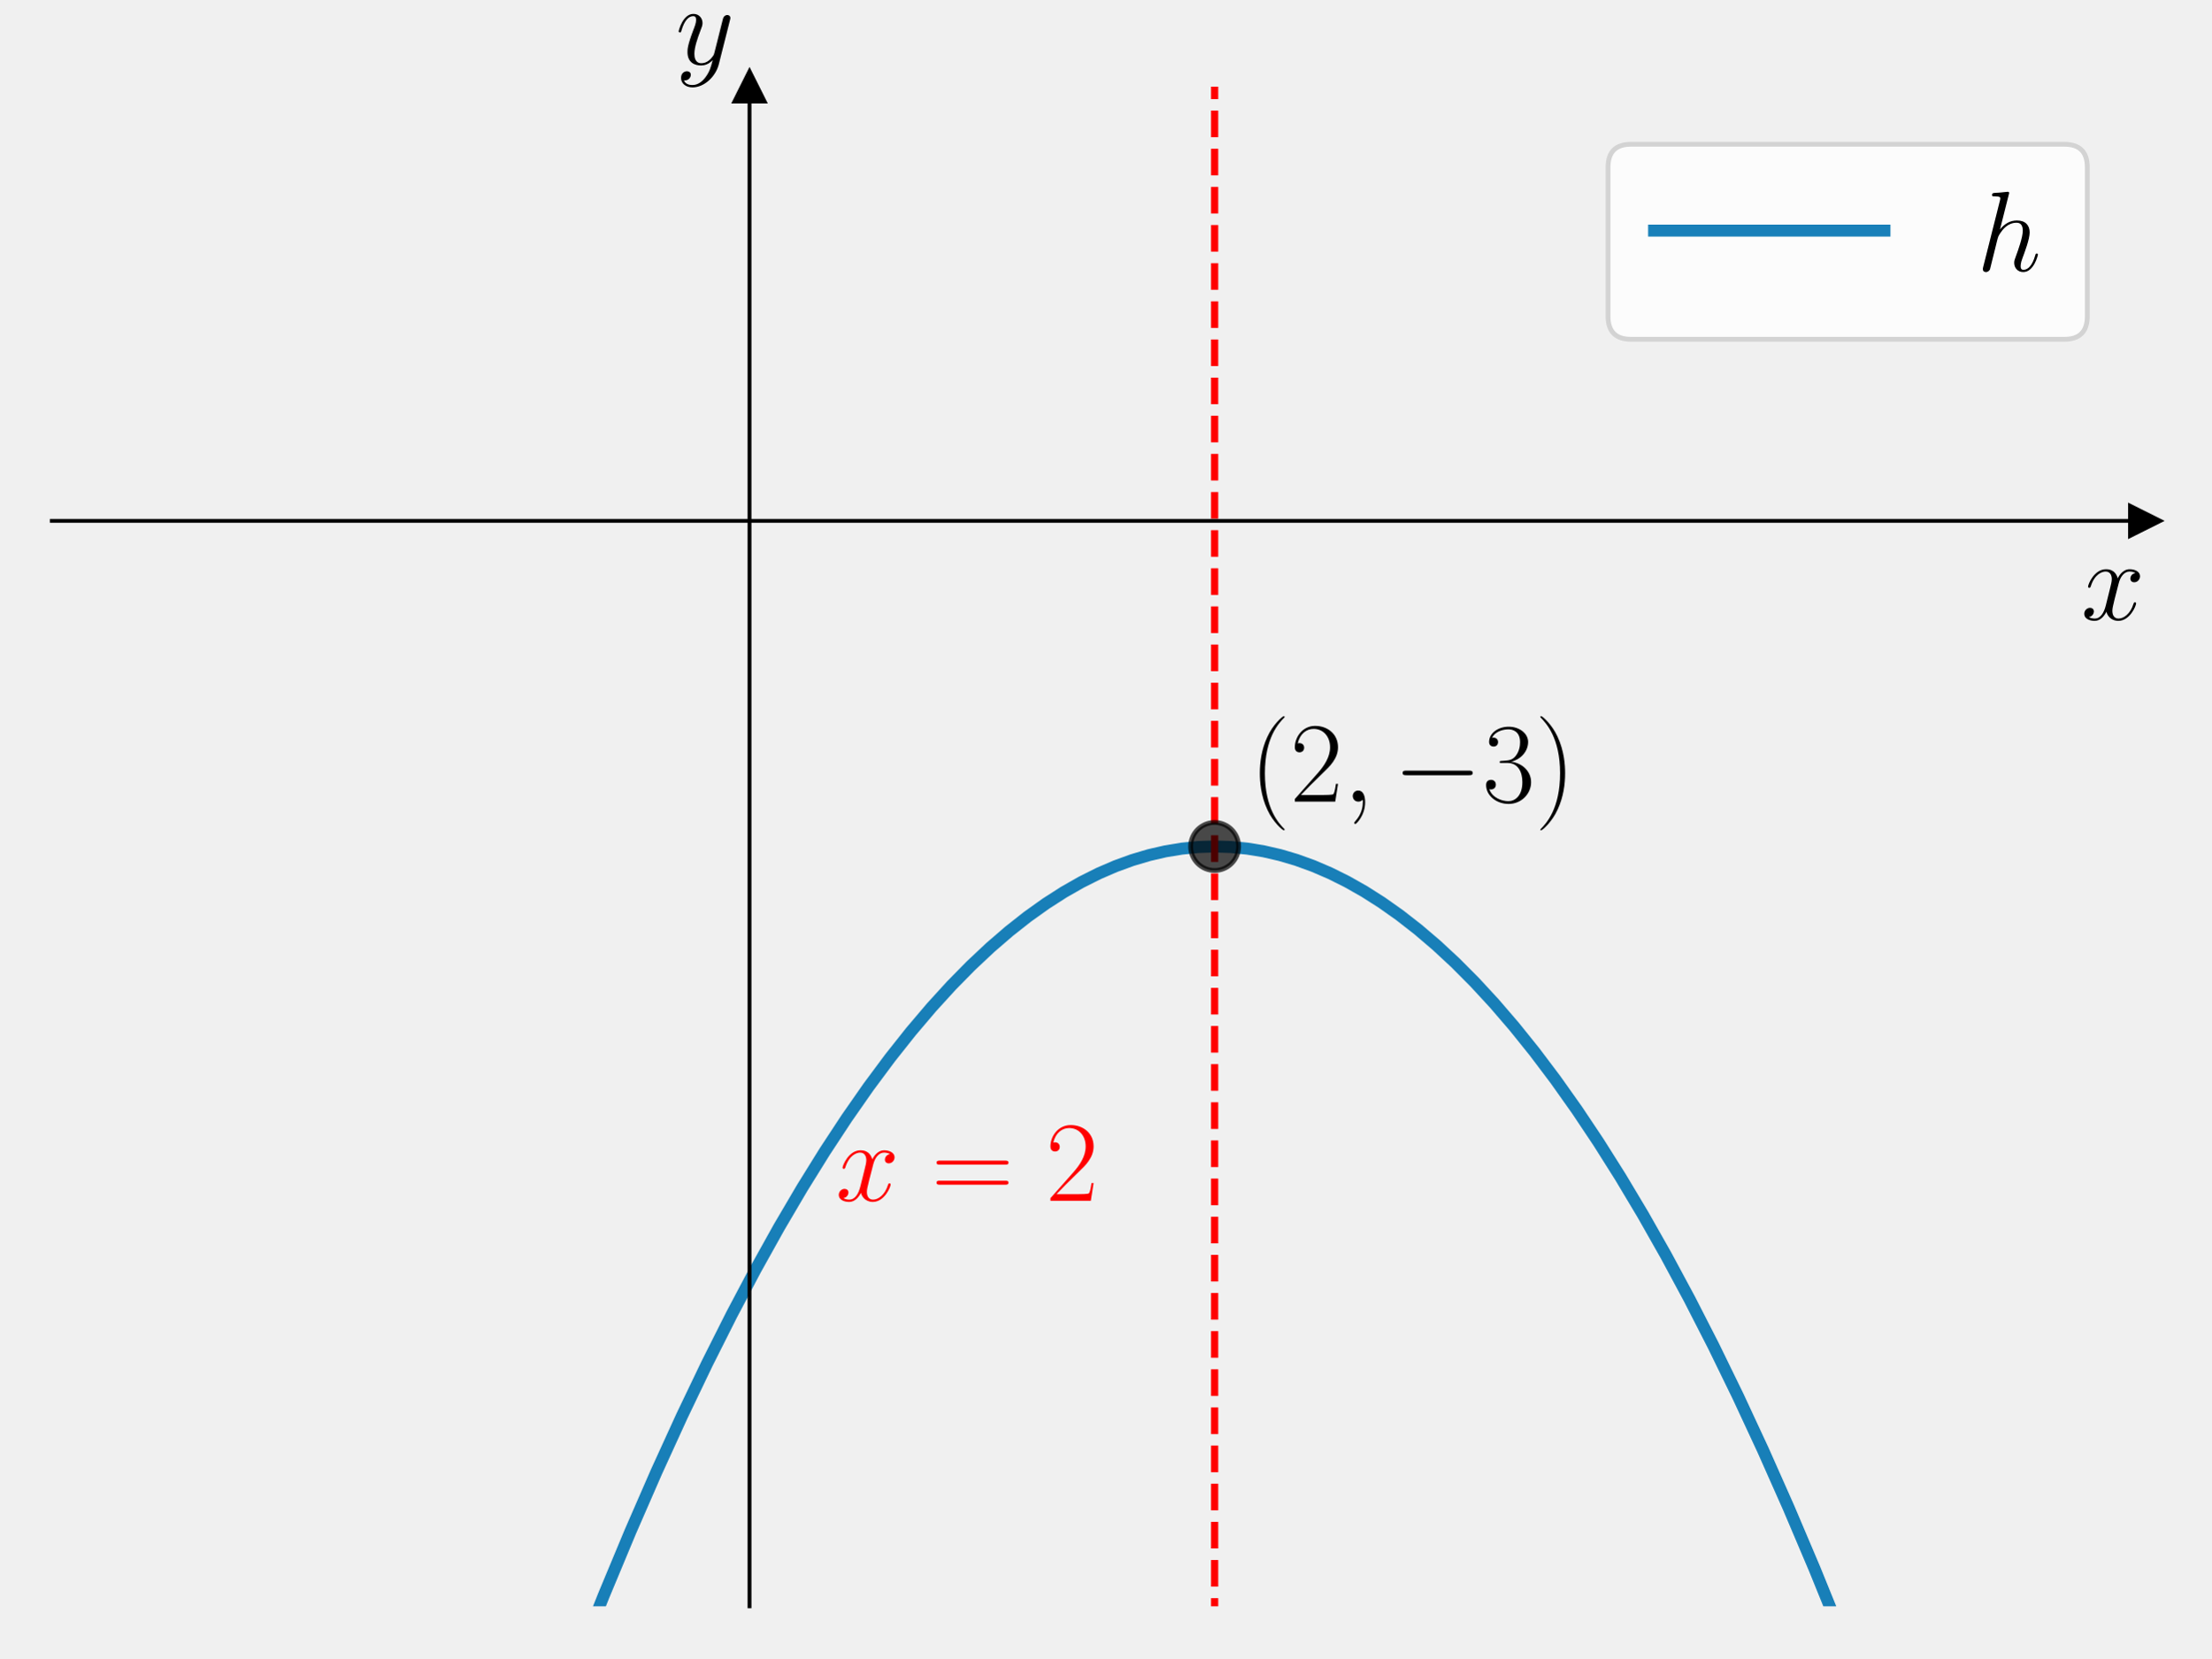
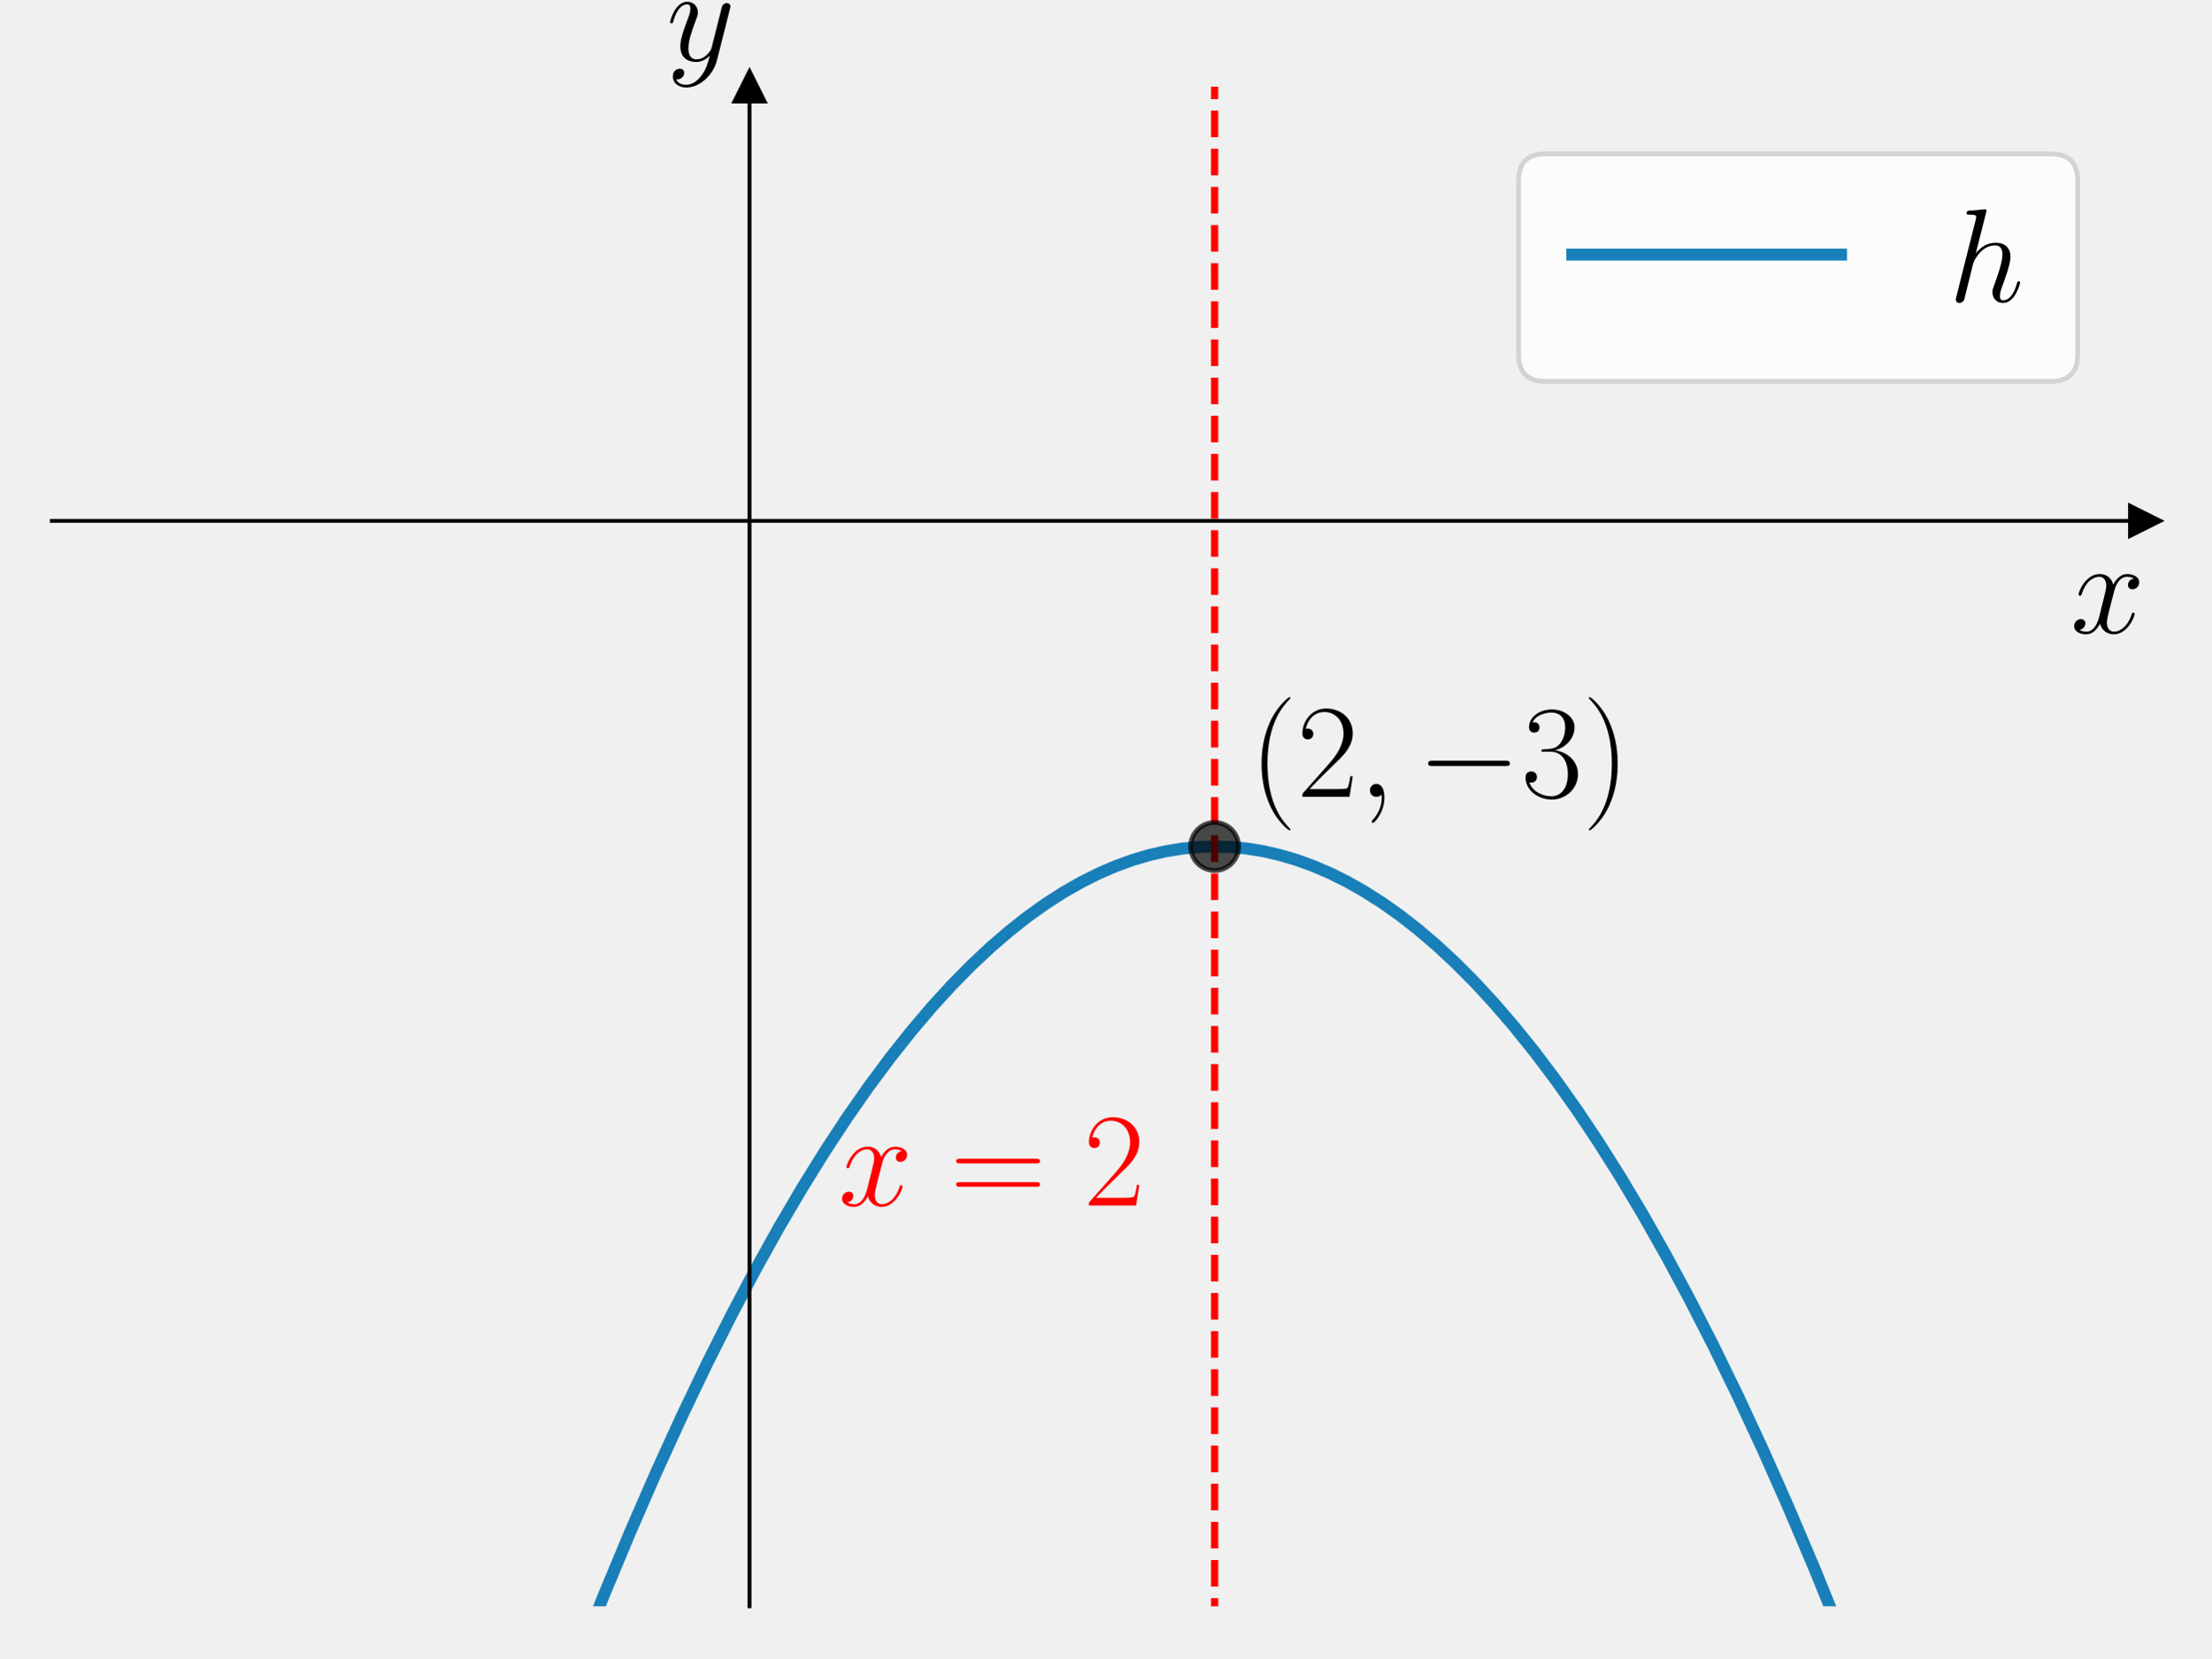
<svg xmlns="http://www.w3.org/2000/svg" xmlns:xlink="http://www.w3.org/1999/xlink" width="460.8pt" height="345.6pt" viewBox="0 0 460.8 345.6" version="1.1">
  <defs>
    <style type="text/css">*{stroke-linejoin: round; stroke-linecap: butt}</style>
  </defs>
  <g id="figure_1">
    <g id="patch_1">
      <path d="M 0 345.6  L 460.8 345.6  L 460.8 0  L 0 0  L 0 345.6  z " style="fill: none" />
    </g>
    <g id="axes_1">
      <g id="patch_2">
        <path d="M 10.8 334.8  L 447 334.8  L 447 18.065  L 10.8 18.065  L 10.8 334.8  z " style="fill: none" />
      </g>
      <g id="matplotlib.axis_1">
        <g id="text_1">
-           <g transform="translate(433.6958 129.1648) scale(0.24 -0.24)">
+           <g transform="translate(431.4785 131.9322) scale(0.28 -0.28)">
            <defs>
              <path id="CMMI12-78" d="M 3034 2606  C 2829 2567 2752 2414 2752 2293  C 2752 2139 2874 2088 2963 2088  C 3155 2088 3290 2254 3290 2427  C 3290 2695 2982 2816 2714 2816  C 2323 2816 2106 2433 2048 2312  C 1901 2816 1504 2816 1389 2816  C 736 2816 390 1980 390 1839  C 390 1814 416 1782 461 1782  C 512 1782 525 1820 538 1846  C 755 2555 1184 2689 1370 2689  C 1658 2689 1715 2420 1715 2267  C 1715 2127 1677 1980 1600 1673  L 1382 798  C 1286 415 1101 64 762 64  C 730 64 570 64 435 147  C 666 192 717 383 717 460  C 717 588 621 664 499 664  C 346 664 179 530 179 326  C 179 57 480 -64 755 -64  C 1062 -64 1280 179 1414 441  C 1517 64 1837 -64 2074 -64  C 2726 -64 3072 773 3072 913  C 3072 945 3046 971 3008 971  C 2950 971 2944 939 2925 888  C 2752 326 2381 64 2093 64  C 1869 64 1747 230 1747 492  C 1747 632 1773 734 1875 1156  L 2099 2024  C 2195 2408 2413 2689 2707 2689  C 2720 2689 2899 2689 3034 2606  z " transform="scale(0.015625)" />
            </defs>
            <use xlink:href="#CMMI12-78" transform="scale(0.996264)" />
          </g>
        </g>
      </g>
      <g id="matplotlib.axis_2">
        <g id="text_2">
-           <g transform="translate(140.7846 13.41377) scale(0.24 -0.24)">
+           <g transform="translate(138.882 12.63865) scale(0.28 -0.28)">
            <defs>
              <path id="CMMI12-79" d="M 1683 -700  C 1510 -939 1261 -1152 947 -1152  C 870 -1152 563 -1152 467 -889  C 486 -895 518 -895 531 -895  C 723 -895 851 -729 851 -582  C 851 -435 730 -384 634 -384  C 531 -384 307 -458 307 -759  C 307 -1071 582 -1286 947 -1286  C 1587 -1286 2234 -700 2413 6  L 3040 2485  C 3046 2517 3059 2556 3059 2594  C 3059 2689 2982 2753 2886 2753  C 2829 2753 2694 2727 2643 2535  L 2170 658  C 2138 543 2138 530 2086 460  C 1958 281 1747 64 1440 64  C 1082 64 1050 415 1050 588  C 1050 952 1222 1443 1395 1903  C 1466 2088 1504 2178 1504 2305  C 1504 2574 1312 2816 998 2816  C 410 2816 173 1890 173 1839  C 173 1814 198 1782 243 1782  C 301 1782 307 1807 333 1897  C 486 2433 730 2689 979 2689  C 1037 2689 1146 2689 1146 2478  C 1146 2312 1075 2127 979 1884  C 666 1047 666 837 666 683  C 666 77 1101 -64 1421 -64  C 1606 -64 1837 -6 2061 230  L 2067 224  C 1971 -147 1907 -392 1683 -700  z " transform="scale(0.015625)" />
            </defs>
            <use xlink:href="#CMMI12-79" transform="scale(0.996264)" />
          </g>
        </g>
      </g>
      <g id="line2d_1">
        <defs>
-           <path id="m6d7d2f98ba" d="M 3 0  L -3 -3  L -3 3  z " style="stroke: #000000; stroke-linejoin: miter" />
+           <path id="mcfaa5e8350" d="M 3 0  L -3 -3  L -3 3  z " style="stroke: #000000; stroke-linejoin: miter" />
        </defs>
        <g>
-           <use xlink:href="#m6d7d2f98ba" x="447" y="108.56" style="stroke: #000000; stroke-linejoin: miter" />
+           <use xlink:href="#mcfaa5e8350" x="447" y="108.56" style="stroke: #000000; stroke-linejoin: miter" />
        </g>
      </g>
      <g id="line2d_2">
        <defs>
-           <path id="m994d91a855" d="M 0 -3  L -3 3  L 3 3  z " style="stroke: #000000; stroke-linejoin: miter" />
+           <path id="mb83a077ef4" d="M 0 -3  L -3 3  L 3 3  z " style="stroke: #000000; stroke-linejoin: miter" />
        </defs>
        <g>
-           <use xlink:href="#m994d91a855" x="156.2" y="18.065" style="stroke: #000000; stroke-linejoin: miter" />
+           <use xlink:href="#mb83a077ef4" x="156.2" y="18.065" style="stroke: #000000; stroke-linejoin: miter" />
        </g>
      </g>
      <g id="line2d_3">
-         <path d="M 120.211 346.6  L 125.842 332.489  L 131.381 319.203  L 136.813 306.746  L 142.139 295.086  L 147.359 284.189  L 152.472 274.023  L 157.478 264.557  L 162.378 255.76  L 167.172 247.602  L 171.858 240.052  L 176.439 233.084  L 181.019 226.519  L 185.493 220.497  L 189.86 214.991  L 194.121 209.972  L 198.275 205.416  L 202.323 201.297  L 206.371 197.493  L 210.312 194.093  L 214.147 191.071  L 217.982 188.333  L 221.71 185.942  L 225.332 183.877  L 228.953 182.063  L 232.468 180.545  L 235.984 179.265  L 239.499 178.223  L 242.907 177.439  L 246.316 176.88  L 249.725 176.544  L 253.133 176.432  L 256.542 176.544  L 259.951 176.88  L 263.359 177.439  L 266.768 178.223  L 270.177 179.23  L 273.692 180.503  L 277.207 182.014  L 280.722 183.763  L 284.344 185.814  L 287.965 188.118  L 291.694 190.753  L 295.528 193.743  L 299.363 197.016  L 303.304 200.675  L 307.352 204.745  L 311.4 209.13  L 315.554 213.959  L 319.815 219.257  L 324.182 225.05  L 328.656 231.366  L 333.13 238.067  L 337.71 245.327  L 342.397 253.174  L 347.191 261.638  L 352.091 270.747  L 357.097 280.531  L 362.21 291.022  L 367.429 302.251  L 372.755 314.25  L 378.188 327.052  L 383.727 340.69  L 386.055 346.6  L 386.055 346.6  " clip-path="url(#p28469ade78)" style="fill: none; stroke: #0072b2; stroke-opacity: 0.9; stroke-width: 2.5; stroke-linecap: square" />
+         <path d="M 120.211 346.6  L 125.842 332.489  L 131.381 319.203  L 136.813 306.746  L 142.139 295.086  L 147.359 284.189  L 152.472 274.023  L 157.478 264.557  L 162.378 255.76  L 167.172 247.602  L 171.858 240.052  L 176.439 233.084  L 181.019 226.519  L 185.493 220.497  L 189.86 214.991  L 194.121 209.972  L 198.275 205.416  L 202.323 201.297  L 206.371 197.493  L 210.312 194.093  L 214.147 191.071  L 217.982 188.333  L 221.71 185.942  L 225.332 183.877  L 228.953 182.063  L 232.468 180.545  L 235.984 179.265  L 239.499 178.223  L 242.907 177.439  L 246.316 176.88  L 249.725 176.544  L 253.133 176.432  L 256.542 176.544  L 259.951 176.88  L 263.359 177.439  L 266.768 178.223  L 270.177 179.23  L 273.692 180.503  L 277.207 182.014  L 280.722 183.763  L 284.344 185.814  L 287.965 188.118  L 291.694 190.753  L 295.528 193.743  L 299.363 197.016  L 303.304 200.675  L 307.352 204.745  L 311.4 209.13  L 315.554 213.959  L 319.815 219.257  L 324.182 225.05  L 328.656 231.366  L 333.13 238.067  L 337.71 245.327  L 342.397 253.174  L 347.191 261.638  L 352.091 270.747  L 357.097 280.531  L 362.21 291.022  L 367.429 302.251  L 372.755 314.25  L 378.188 327.052  L 383.727 340.69  L 386.055 346.6  L 386.055 346.6  " clip-path="url(#p13f5b7c486)" style="fill: none; stroke: #0072b2; stroke-opacity: 0.9; stroke-width: 2.5; stroke-linecap: square" />
      </g>
      <g id="LineCollection_1">
-         <path d="M 253.133 346.6  L 253.133 -1  " clip-path="url(#p28469ade78)" style="fill: none; stroke-dasharray: 5.55,2.4; stroke-dashoffset: 0; stroke: #ff0000; stroke-width: 1.5" />
+         <path d="M 253.133 346.6  L 253.133 -1  " clip-path="url(#p13f5b7c486)" style="fill: none; stroke-dasharray: 5.55,2.4; stroke-dashoffset: 0; stroke: #ff0000; stroke-width: 1.5" />
      </g>
      <g id="line2d_4">
        <defs>
-           <path id="m19804ae9dc" d="M 0 5  C 1.326 5 2.598 4.473 3.536 3.536  C 4.473 2.598 5 1.326 5 0  C 5 -1.326 4.473 -2.598 3.536 -3.536  C 2.598 -4.473 1.326 -5 0 -5  C -1.326 -5 -2.598 -4.473 -3.536 -3.536  C -4.473 -2.598 -5 -1.326 -5 0  C -5 1.326 -4.473 2.598 -3.536 3.536  C -2.598 4.473 -1.326 5 0 5  z " style="stroke: #000000; stroke-opacity: 0.7" />
+           <path id="m4a0c5b2265" d="M 0 5  C 1.326 5 2.598 4.473 3.536 3.536  C 4.473 2.598 5 1.326 5 0  C 5 -1.326 4.473 -2.598 3.536 -3.536  C 2.598 -4.473 1.326 -5 0 -5  C -1.326 -5 -2.598 -4.473 -3.536 -3.536  C -4.473 -2.598 -5 -1.326 -5 0  C -5 1.326 -4.473 2.598 -3.536 3.536  C -2.598 4.473 -1.326 5 0 5  z " style="stroke: #000000; stroke-opacity: 0.7" />
        </defs>
-         <g clip-path="url(#p28469ade78)">
-           <use xlink:href="#m19804ae9dc" x="253.133" y="176.432" style="fill-opacity: 0.7; stroke: #000000; stroke-opacity: 0.7" />
+         <g clip-path="url(#p13f5b7c486)">
+           <use xlink:href="#m4a0c5b2265" x="253.133" y="176.432" style="fill-opacity: 0.7; stroke: #000000; stroke-opacity: 0.7" />
        </g>
      </g>
      <g id="patch_3">
        <path d="M 156.2 334.8  L 156.2 18.065  " style="fill: none; stroke: #000000; stroke-width: 0.8; stroke-linejoin: miter; stroke-linecap: square" />
      </g>
      <g id="patch_4">
        <path d="M 447 334.8  L 447 18.065  " style="fill: none" />
      </g>
      <g id="patch_5">
        <path d="M 10.8 108.56  L 447 108.56  " style="fill: none; stroke: #000000; stroke-width: 0.8; stroke-linejoin: miter; stroke-linecap: square" />
      </g>
      <g id="patch_6">
        <path d="M 10.8 18.065  L 447 18.065  " style="fill: none" />
      </g>
      <g id="text_3">
-         <g style="fill: #ff0000" transform="translate(174.1351 250.281) scale(0.24 -0.24)">
+         <g style="fill: #ff0000" transform="translate(174.7009 251.2771) scale(0.28 -0.28)">
          <defs>
            <path id="CMR17-3d" d="M 4115 2017  C 4211 2017 4307 2017 4307 2125  C 4307 2240 4198 2240 4090 2240  L 512 2240  C 403 2240 294 2240 294 2125  C 294 2017 390 2017 486 2017  L 4115 2017  z M 4090 896  C 4198 896 4307 896 4307 1011  C 4307 1119 4211 1119 4115 1119  L 486 1119  C 390 1119 294 1119 294 1011  C 294 896 403 896 512 896  L 4090 896  z " transform="scale(0.015625)" />
            <path id="CMR17-32" d="M 2669 989  L 2554 989  C 2490 536 2438 459 2413 420  C 2381 369 1920 369 1830 369  L 602 369  C 832 619 1280 1072 1824 1597  C 2214 1967 2669 2402 2669 3035  C 2669 3790 2067 4224 1395 4224  C 691 4224 262 3604 262 3030  C 262 2780 448 2748 525 2748  C 589 2748 781 2787 781 3010  C 781 3207 614 3264 525 3264  C 486 3264 448 3258 422 3245  C 544 3790 915 4058 1306 4058  C 1862 4058 2227 3617 2227 3035  C 2227 2479 1901 2000 1536 1584  L 262 146  L 262 0  L 2515 0  L 2669 989  z " transform="scale(0.015625)" />
          </defs>
          <use xlink:href="#CMMI12-78" transform="scale(0.996264)" />
          <use xlink:href="#CMR17-3d" transform="translate(83.10807 0) scale(0.996264)" />
          <use xlink:href="#CMR17-32" transform="translate(182.4969 0) scale(0.996264)" />
        </g>
      </g>
      <g id="text_4">
-         <g transform="translate(260.4033 167.0811) scale(0.24 -0.24)">
+         <g transform="translate(260.4033 166.0882) scale(0.28 -0.28)">
          <defs>
            <path id="CMR17-28" d="M 1958 -1561  C 1958 -1555 1958 -1542 1939 -1523  C 1645 -1224 858 -407 858 1581  C 858 3569 1632 4379 1946 4697  C 1946 4704 1958 4717 1958 4736  C 1958 4755 1939 4768 1914 4768  C 1843 4768 1299 4296 986 3594  C 666 2887 576 2199 576 1588  C 576 1128 621 351 1005 -471  C 1312 -1135 1837 -1600 1914 -1600  C 1946 -1600 1958 -1587 1958 -1561  z " transform="scale(0.015625)" />
            <path id="CMMI12-3b" d="M 1248 -31  C 1248 343 1126 619 864 619  C 659 619 557 453 557 313  C 557 172 653 0 870 0  C 954 0 1024 26 1082 83  C 1094 96 1101 96 1107 96  C 1120 96 1120 5 1120 -27  C 1120 -240 1082 -659 710 -1080  C 640 -1157 640 -1170 640 -1183  C 640 -1216 672 -1248 704 -1248  C 755 -1248 1248 -771 1248 -31  z " transform="scale(0.015625)" />
            <path id="CMSY10-0" d="M 4218 1472  C 4326 1472 4442 1472 4442 1600  C 4442 1728 4326 1728 4218 1728  L 755 1728  C 646 1728 531 1728 531 1600  C 531 1472 646 1472 755 1472  L 4218 1472  z " transform="scale(0.015625)" />
            <path id="CMR17-33" d="M 1414 2157  C 1984 2157 2234 1662 2234 1090  C 2234 320 1824 25 1453 25  C 1114 25 563 194 390 693  C 422 680 454 680 486 680  C 640 680 755 782 755 948  C 755 1133 614 1216 486 1216  C 378 1216 211 1165 211 926  C 211 335 787 -128 1466 -128  C 2176 -128 2720 430 2720 1085  C 2720 1707 2208 2157 1600 2227  C 2086 2328 2554 2756 2554 3329  C 2554 3820 2048 4179 1472 4179  C 890 4179 378 3829 378 3329  C 378 3110 544 3072 627 3072  C 762 3072 877 3155 877 3321  C 877 3486 762 3569 627 3569  C 602 3569 570 3569 544 3557  C 730 3959 1235 4032 1459 4032  C 1683 4032 2106 3925 2106 3320  C 2106 3143 2080 2828 1862 2550  C 1670 2304 1453 2304 1242 2284  C 1210 2284 1062 2269 1037 2269  C 992 2263 966 2257 966 2208  C 966 2163 973 2157 1101 2157  L 1414 2157  z " transform="scale(0.015625)" />
            <path id="CMR17-29" d="M 1683 1581  C 1683 2040 1638 2817 1254 3639  C 947 4303 422 4768 346 4768  C 326 4768 301 4761 301 4729  C 301 4717 307 4710 314 4697  C 621 4378 1402 3568 1402 1584  C 1402 -407 627 -1217 314 -1537  C 307 -1549 301 -1556 301 -1568  C 301 -1600 326 -1600 346 -1600  C 416 -1600 960 -1128 1274 -426  C 1594 281 1683 969 1683 1581  z " transform="scale(0.015625)" />
          </defs>
          <use xlink:href="#CMR17-28" transform="scale(0.996264)" />
          <use xlink:href="#CMR17-32" transform="translate(35.28077 0) scale(0.996264)" />
          <use xlink:href="#CMMI12-3b" transform="translate(80.97124 0) scale(0.996264)" />
          <use xlink:href="#CMSY10-0" transform="translate(124.6728 0) scale(0.996264)" />
          <use xlink:href="#CMR17-33" transform="translate(202.1603 0) scale(0.996264)" />
          <use xlink:href="#CMR17-29" transform="translate(247.8508 0) scale(0.996264)" />
        </g>
      </g>
      <g id="legend_1">
        <g id="patch_7">
-           <path d="M 339.923 70.715  L 430.2 70.715  Q 435 70.715 435 65.915  L 435 34.865  Q 435 30.065 430.2 30.065  L 339.923 30.065  Q 335.123 30.065 335.123 34.865  L 335.123 65.915  Q 335.123 70.715 339.923 70.715  z " style="fill: #ffffff; opacity: 0.8; stroke: #cccccc; stroke-linejoin: miter" />
+           <path d="M 322.077 79.49  L 427.4 79.49  Q 433 79.49 433 73.89  L 433 37.665  Q 433 32.065 427.4 32.065  L 322.077 32.065  Q 316.477 32.065 316.477 37.665  L 316.477 73.89  Q 316.477 79.49 322.077 79.49  z " style="fill: #ffffff; opacity: 0.8; stroke: #cccccc; stroke-linejoin: miter" />
        </g>
        <g id="line2d_5">
-           <path d="M 344.723 48.065  L 368.723 48.065  L 392.723 48.065  " style="fill: none; stroke: #0072b2; stroke-opacity: 0.9; stroke-width: 2.5; stroke-linecap: square" />
+           <path d="M 327.677 53.065  L 355.677 53.065  L 383.677 53.065  " style="fill: none; stroke: #0072b2; stroke-opacity: 0.9; stroke-width: 2.5; stroke-linecap: square" />
        </g>
        <g id="text_5">
-           <g transform="translate(411.9229 56.46453) scale(0.24 -0.24)">
+           <g transform="translate(406.0767 62.86453) scale(0.28 -0.28)">
            <defs>
              <path id="CMMI12-68" d="M 1798 4257  C 1805 4283 1818 4321 1818 4352  C 1818 4416 1754 4416 1741 4416  C 1734 4416 1421 4388 1389 4380  C 1280 4373 1184 4358 1069 4358  C 909 4345 864 4339 864 4224  C 864 4160 915 4160 1005 4160  C 1318 4160 1325 4103 1325 4040  C 1325 4002 1312 3951 1306 3932  L 378 248  C 352 152 352 140 352 101  C 352 -38 461 -64 525 -64  C 634 -64 717 19 749 89  L 1037 1245  C 1069 1386 1107 1520 1139 1660  C 1210 1929 1210 1935 1331 2120  C 1453 2305 1741 2689 2234 2689  C 2490 2689 2579 2497 2579 2242  C 2579 1884 2330 1188 2189 805  C 2131 651 2099 568 2099 453  C 2099 166 2298 -64 2605 -64  C 3200 -64 3424 875 3424 913  C 3424 945 3398 971 3360 971  C 3302 971 3296 952 3264 843  C 3117 332 2880 64 2624 64  C 2560 64 2458 64 2458 269  C 2458 436 2534 640 2560 710  C 2675 1018 2963 1773 2963 2145  C 2963 2528 2739 2816 2253 2816  C 1888 2816 1568 2644 1306 2312  L 1798 4257  z " transform="scale(0.015625)" />
            </defs>
            <use xlink:href="#CMMI12-68" transform="scale(0.996264)" />
          </g>
        </g>
      </g>
    </g>
  </g>
  <defs>
-     <clipPath id="p28469ade78">
+     <clipPath id="p13f5b7c486">
      <rect x="10.8" y="18.065" width="436.2" height="316.735" />
    </clipPath>
  </defs>
</svg>
